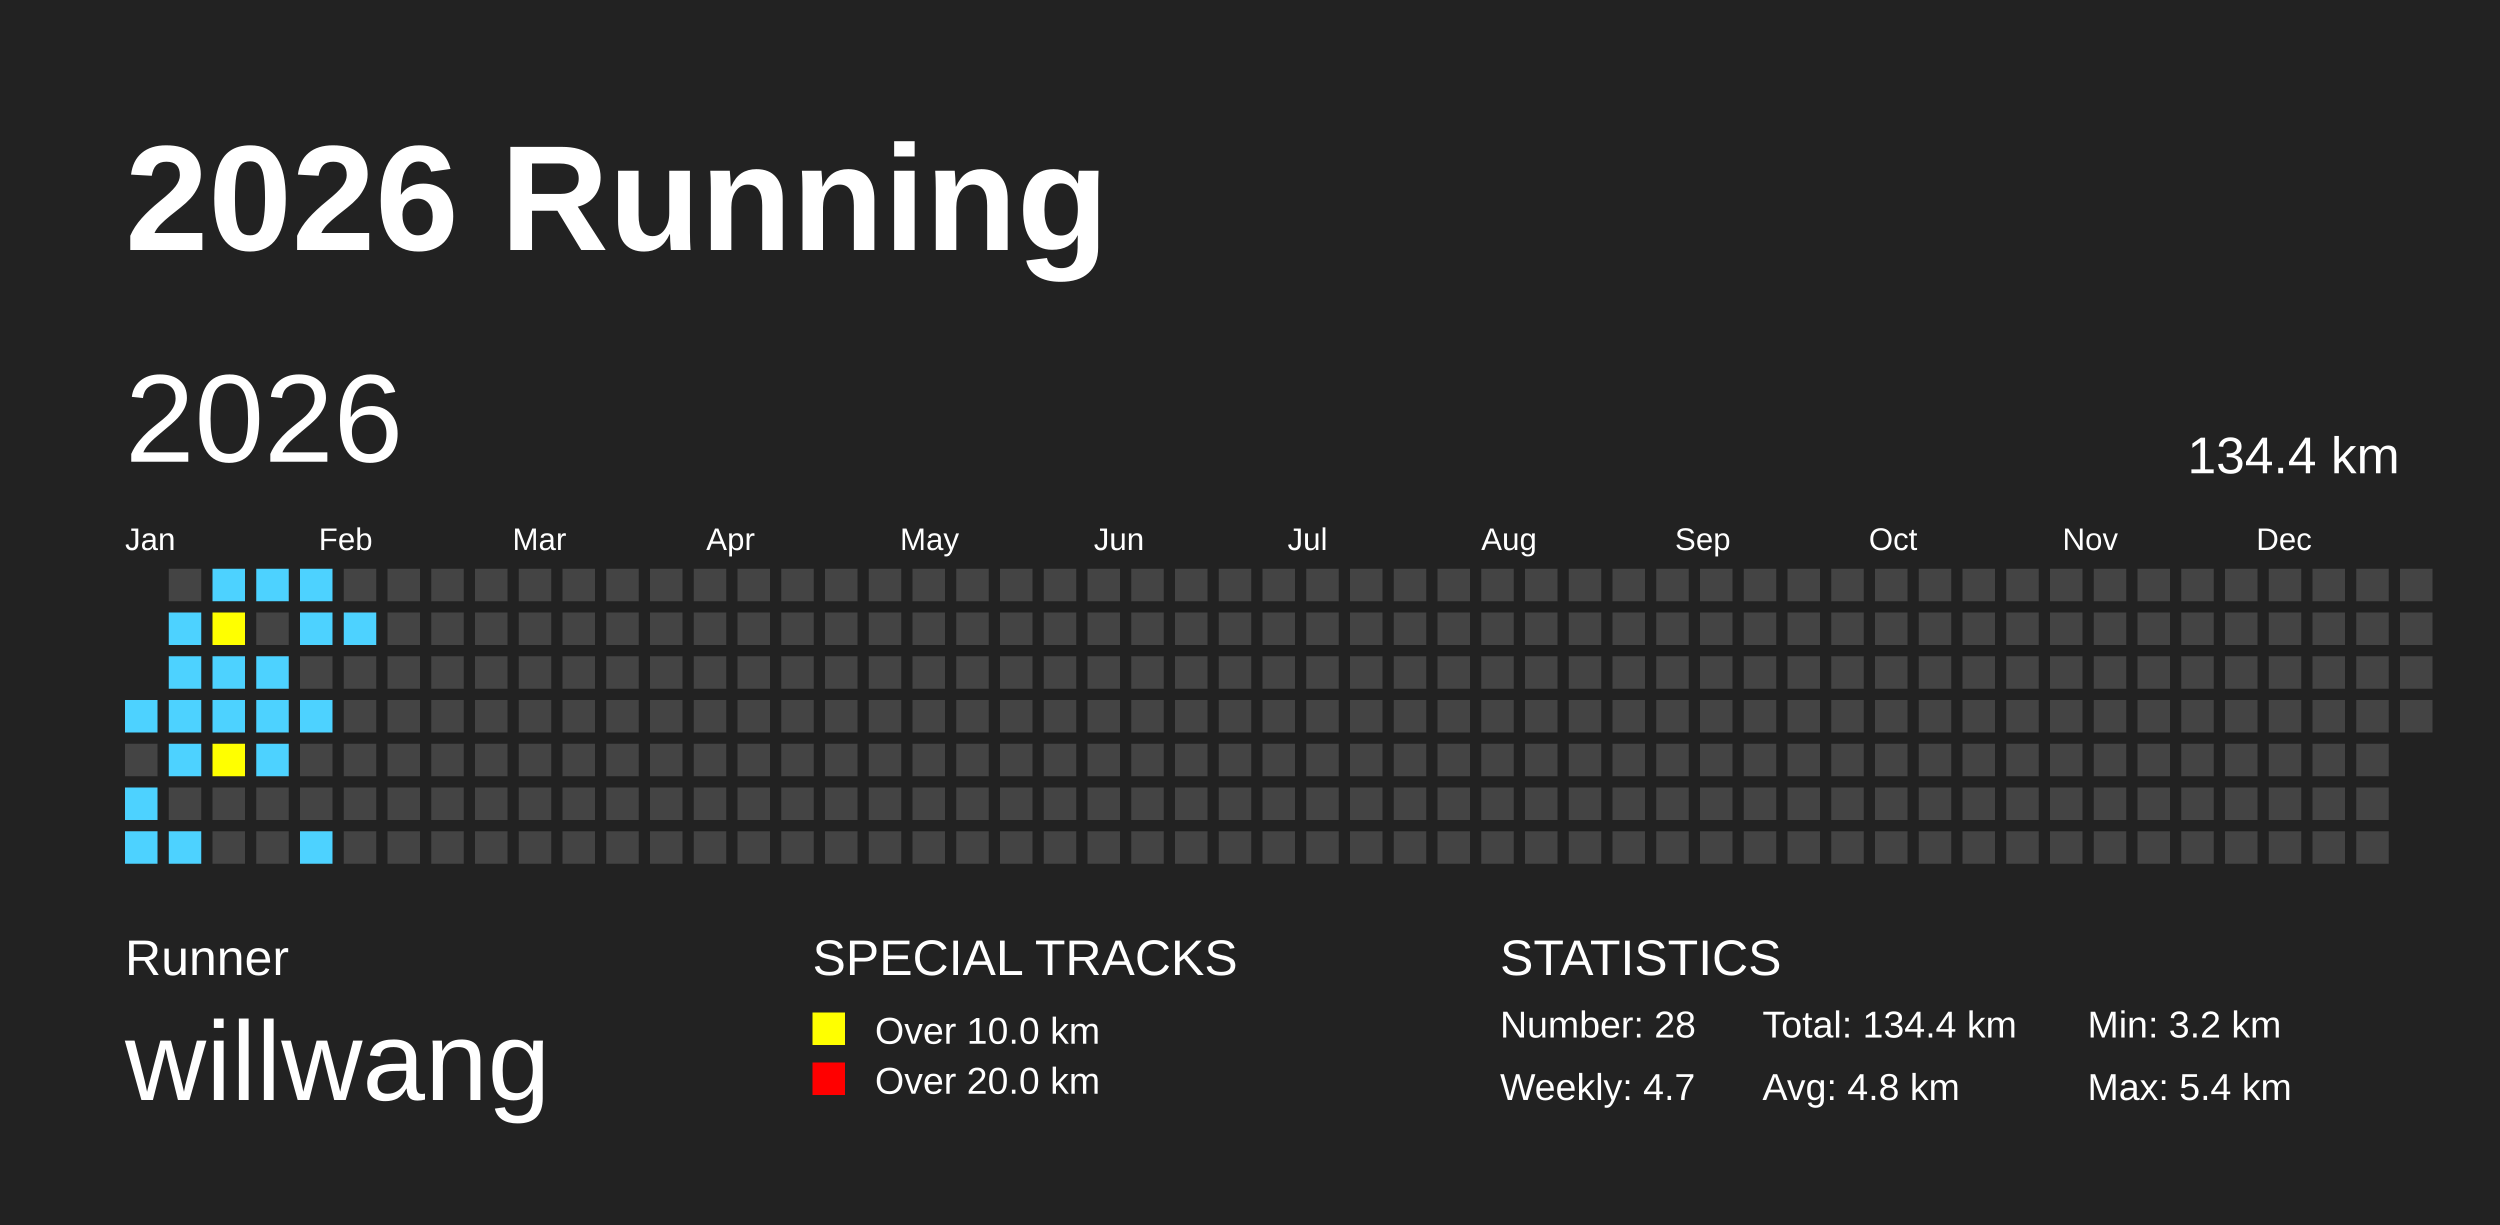
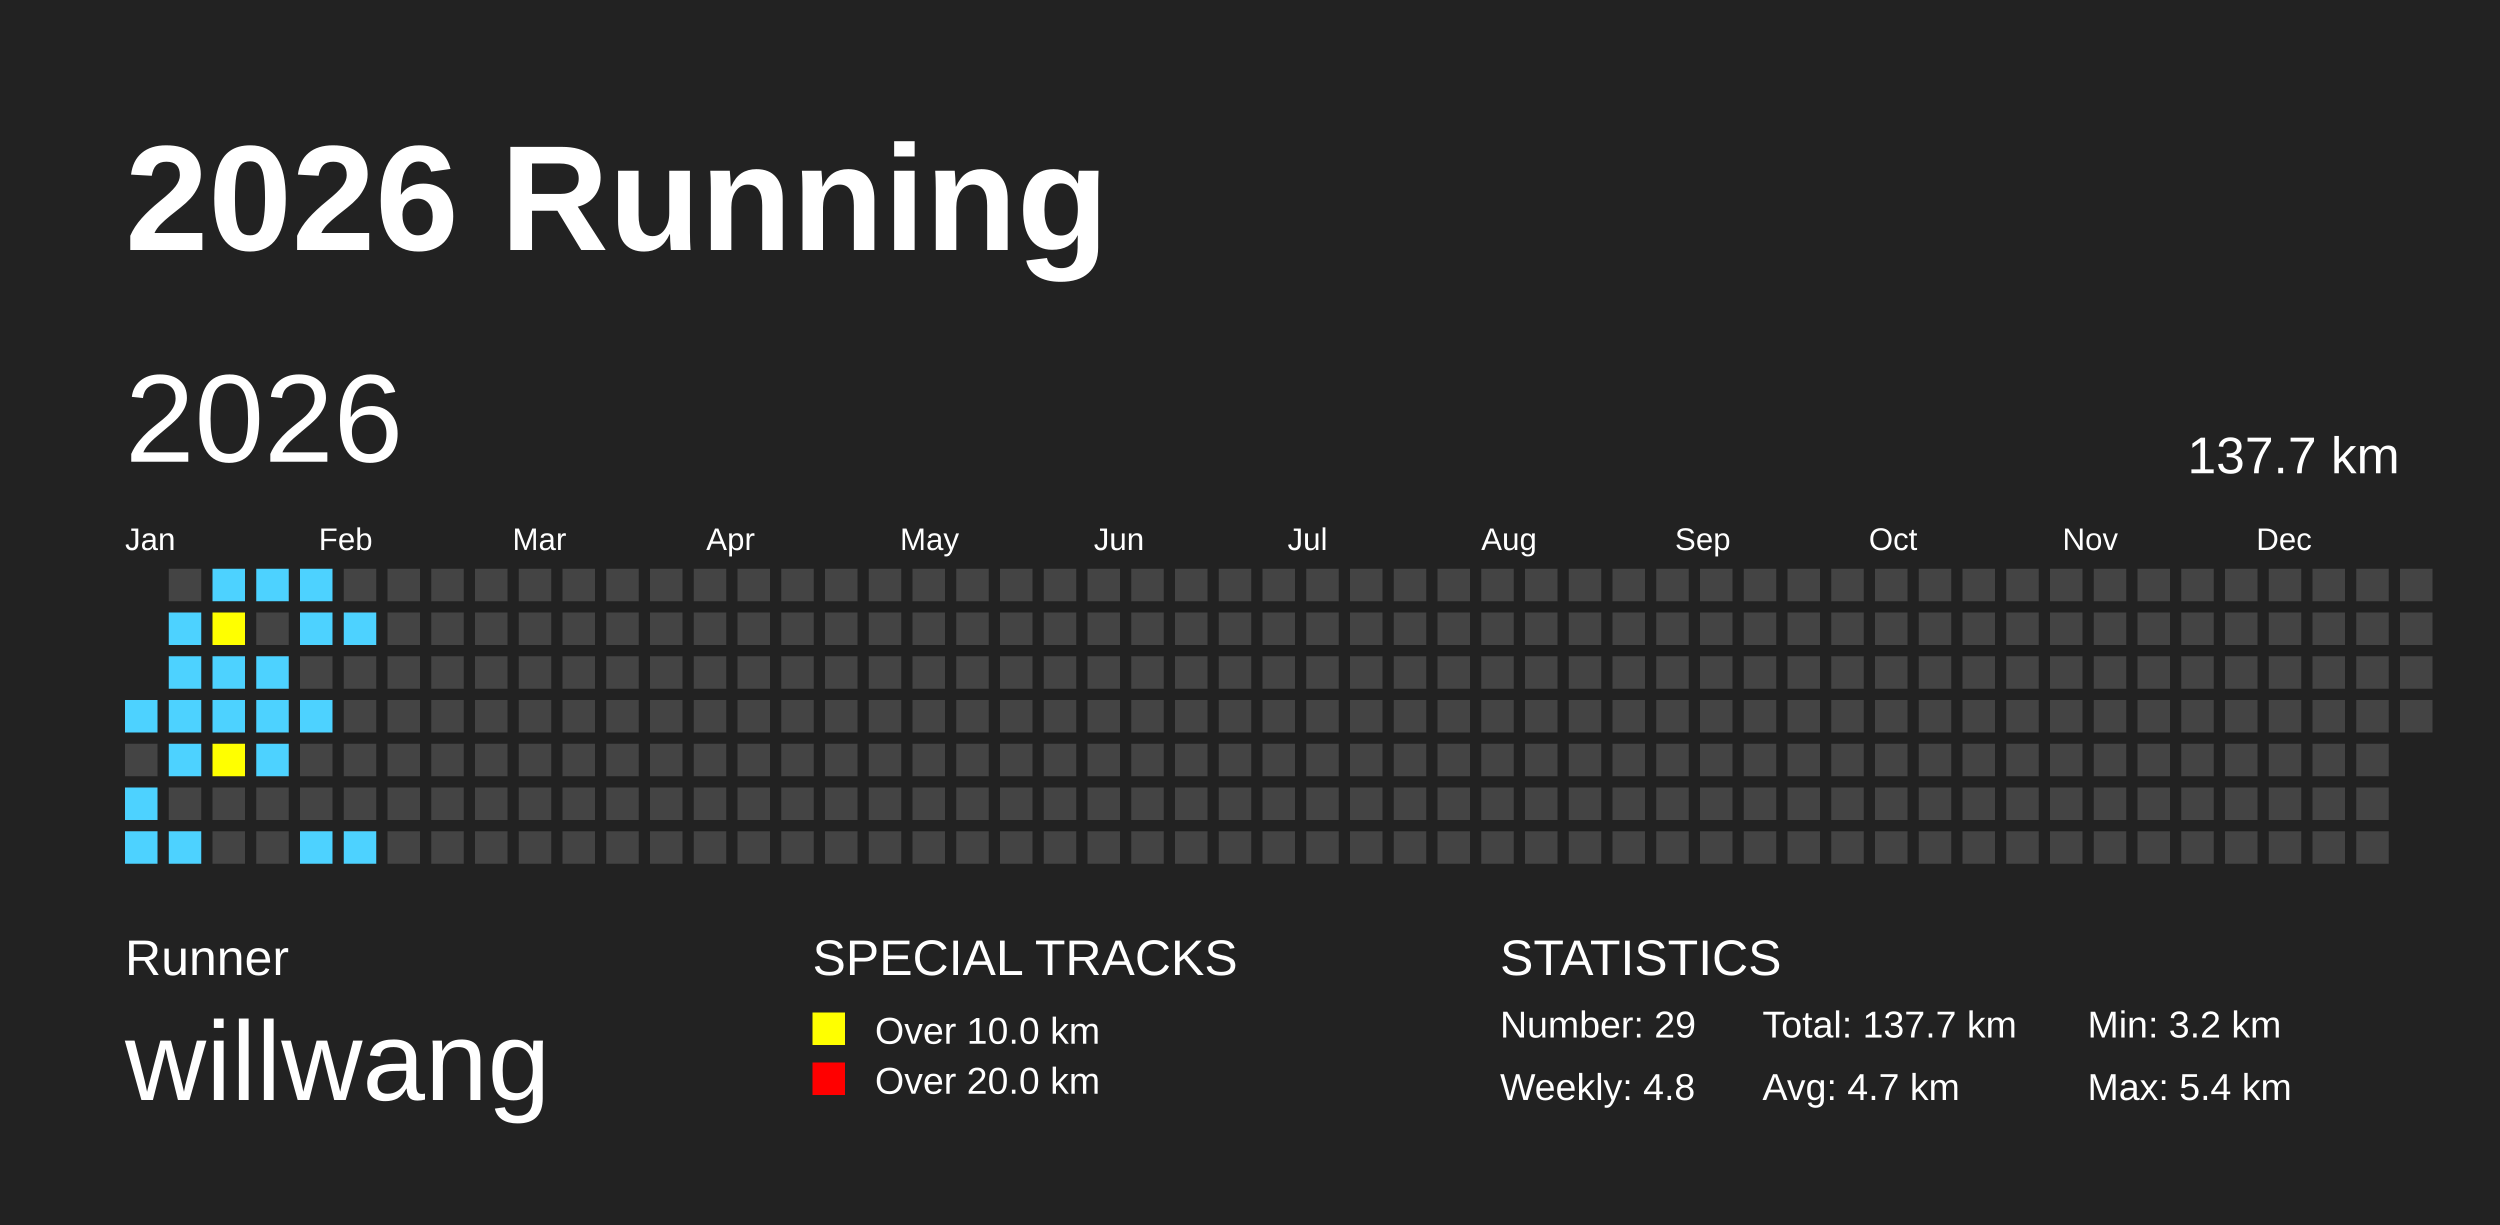
<svg xmlns="http://www.w3.org/2000/svg" baseProfile="full" height="98mm" version="1.1" viewBox="0,0,200,98" width="200mm">
  <defs />
  <rect fill="#222222" height="98" width="200" x="0" y="0" />
  <text fill="#FFFFFF" style="font-size:12px; font-family:Arial; font-weight:bold;" x="10" y="20">2026 Running</text>
  <text fill="#FFFFFF" style="font-size:4px; font-family:Arial" x="10" y="78">Runner</text>
  <text fill="#FFFFFF" style="font-size:9px; font-family:Arial" x="10" y="88">willwang</text>
  <text fill="#FFFFFF" style="font-size:4px; font-family:Arial" x="65" y="78">SPECIAL TRACKS</text>
  <rect fill="yellow" height="2.6" width="2.6" x="65" y="81" />
  <text fill="#FFFFFF" style="font-size:3px; font-family:Arial" x="70" y="83.5">Over 10.0 km</text>
  <rect fill="red" height="2.6" width="2.6" x="65" y="85" />
  <text fill="#FFFFFF" style="font-size:3px; font-family:Arial" x="70" y="87.5">Over 20.0 km</text>
  <text fill="#FFFFFF" style="font-size:4px; font-family:Arial" x="120" y="78">STATISTICS</text>
-   <text fill="#FFFFFF" style="font-size:3px; font-family:Arial" x="120" y="83">Number: 28</text>
-   <text fill="#FFFFFF" style="font-size:3px; font-family:Arial" x="120" y="88">Weekly: 4.7</text>
-   <text fill="#FFFFFF" style="font-size:3px; font-family:Arial" x="141" y="83">Total: 134.4 km</text>
-   <text fill="#FFFFFF" style="font-size:3px; font-family:Arial" x="141" y="88">Avg: 4.8 km</text>
+   <text fill="#FFFFFF" style="font-size:3px; font-family:Arial" x="120" y="83">Number: 29</text>
+   <text fill="#FFFFFF" style="font-size:3px; font-family:Arial" x="120" y="88">Weekly: 4.8</text>
+   <text fill="#FFFFFF" style="font-size:3px; font-family:Arial" x="141" y="83">Total: 137.7 km</text>
+   <text fill="#FFFFFF" style="font-size:3px; font-family:Arial" x="141" y="88">Avg: 4.7 km</text>
  <text fill="#FFFFFF" style="font-size:3px; font-family:Arial" x="167" y="83">Min: 3.2 km</text>
  <text fill="#FFFFFF" style="font-size:3px; font-family:Arial" x="167" y="88">Max: 5.4 km</text>
  <text dominant-baseline="hanging" fill="#FFFFFF" style="font-size:10.0px; font-family:Arial;" x="10" y="30">2026</text>
-   <text dominant-baseline="hanging" fill="#FFFFFF" style="font-size:4.125px; font-family:Arial;" x="175" y="35">134.4 km</text>
+   <text dominant-baseline="hanging" fill="#FFFFFF" style="font-size:4.125px; font-family:Arial;" x="175" y="35">137.7 km</text>
  <text fill="#FFFFFF" style="font-size:2.5px; font-family:Arial" x="10.0" y="44">Jan</text>
  <text fill="#FFFFFF" style="font-size:2.5px; font-family:Arial" x="25.5" y="44">Feb</text>
  <text fill="#FFFFFF" style="font-size:2.5px; font-family:Arial" x="41.0" y="44">Mar</text>
  <text fill="#FFFFFF" style="font-size:2.5px; font-family:Arial" x="56.5" y="44">Apr</text>
  <text fill="#FFFFFF" style="font-size:2.5px; font-family:Arial" x="72.0" y="44">May</text>
  <text fill="#FFFFFF" style="font-size:2.5px; font-family:Arial" x="87.5" y="44">Jun</text>
  <text fill="#FFFFFF" style="font-size:2.5px; font-family:Arial" x="103.0" y="44">Jul</text>
  <text fill="#FFFFFF" style="font-size:2.5px; font-family:Arial" x="118.5" y="44">Aug</text>
  <text fill="#FFFFFF" style="font-size:2.5px; font-family:Arial" x="134.0" y="44">Sep</text>
  <text fill="#FFFFFF" style="font-size:2.5px; font-family:Arial" x="149.5" y="44">Oct</text>
  <text fill="#FFFFFF" style="font-size:2.5px; font-family:Arial" x="165.0" y="44">Nov</text>
  <text fill="#FFFFFF" style="font-size:2.5px; font-family:Arial" x="180.5" y="44">Dec</text>
  <rect fill="#4DD2FF" height="2.6" width="2.6" x="10.0" y="56.0" />
  <rect fill="#444444" height="2.6" width="2.6" x="10.0" y="59.5" />
  <rect fill="#4DD2FF" height="2.6" width="2.6" x="10.0" y="63.0" />
  <rect fill="#4DD2FF" height="2.6" width="2.6" x="10.0" y="66.5" />
  <rect fill="#444444" height="2.6" width="2.6" x="13.5" y="45.5" />
  <rect fill="#4DD2FF" height="2.6" width="2.6" x="13.5" y="49.0" />
  <rect fill="#4DD2FF" height="2.6" width="2.6" x="13.5" y="52.5" />
  <rect fill="#4DD2FF" height="2.6" width="2.6" x="13.5" y="56.0" />
  <rect fill="#4DD2FF" height="2.6" width="2.6" x="13.5" y="59.5" />
  <rect fill="#444444" height="2.6" width="2.6" x="13.5" y="63.0" />
  <rect fill="#4DD2FF" height="2.6" width="2.6" x="13.5" y="66.5" />
  <rect fill="#4DD2FF" height="2.6" width="2.6" x="17.0" y="45.5" />
  <rect fill="yellow" height="2.6" width="2.6" x="17.0" y="49.0" />
  <rect fill="#4DD2FF" height="2.6" width="2.6" x="17.0" y="52.5" />
  <rect fill="#4DD2FF" height="2.6" width="2.6" x="17.0" y="56.0" />
  <rect fill="yellow" height="2.6" width="2.6" x="17.0" y="59.5" />
  <rect fill="#444444" height="2.6" width="2.6" x="17.0" y="63.0" />
  <rect fill="#444444" height="2.6" width="2.6" x="17.0" y="66.5" />
  <rect fill="#4DD2FF" height="2.6" width="2.6" x="20.5" y="45.5" />
  <rect fill="#444444" height="2.6" width="2.6" x="20.5" y="49.0" />
  <rect fill="#4DD2FF" height="2.6" width="2.6" x="20.5" y="52.5" />
  <rect fill="#4DD2FF" height="2.6" width="2.6" x="20.5" y="56.0" />
  <rect fill="#4DD2FF" height="2.6" width="2.6" x="20.5" y="59.5" />
  <rect fill="#444444" height="2.6" width="2.6" x="20.5" y="63.0" />
  <rect fill="#444444" height="2.6" width="2.6" x="20.5" y="66.5" />
  <rect fill="#4DD2FF" height="2.6" width="2.6" x="24.0" y="45.5" />
  <rect fill="#4DD2FF" height="2.6" width="2.6" x="24.0" y="49.0" />
  <rect fill="#444444" height="2.6" width="2.6" x="24.0" y="52.5" />
  <rect fill="#4DD2FF" height="2.6" width="2.6" x="24.0" y="56.0" />
  <rect fill="#444444" height="2.6" width="2.6" x="24.0" y="59.5" />
  <rect fill="#444444" height="2.6" width="2.6" x="24.0" y="63.0" />
  <rect fill="#4DD2FF" height="2.6" width="2.6" x="24.0" y="66.5" />
  <rect fill="#444444" height="2.6" width="2.6" x="27.5" y="45.5" />
  <rect fill="#4DD2FF" height="2.6" width="2.6" x="27.5" y="49.0" />
  <rect fill="#444444" height="2.6" width="2.6" x="27.5" y="52.5" />
  <rect fill="#444444" height="2.6" width="2.6" x="27.5" y="56.0" />
  <rect fill="#444444" height="2.6" width="2.6" x="27.5" y="59.5" />
  <rect fill="#444444" height="2.6" width="2.6" x="27.5" y="63.0" />
-   <rect fill="#444444" height="2.6" width="2.6" x="27.5" y="66.5" />
+   <rect fill="#4DD2FF" height="2.6" width="2.6" x="27.5" y="66.5" />
  <rect fill="#444444" height="2.6" width="2.6" x="31.0" y="45.5" />
  <rect fill="#444444" height="2.6" width="2.6" x="31.0" y="49.0" />
  <rect fill="#444444" height="2.6" width="2.6" x="31.0" y="52.5" />
  <rect fill="#444444" height="2.6" width="2.6" x="31.0" y="56.0" />
  <rect fill="#444444" height="2.6" width="2.6" x="31.0" y="59.5" />
  <rect fill="#444444" height="2.6" width="2.6" x="31.0" y="63.0" />
  <rect fill="#444444" height="2.6" width="2.6" x="31.0" y="66.5" />
  <rect fill="#444444" height="2.6" width="2.6" x="34.5" y="45.5" />
  <rect fill="#444444" height="2.6" width="2.6" x="34.5" y="49.0" />
  <rect fill="#444444" height="2.6" width="2.6" x="34.5" y="52.5" />
  <rect fill="#444444" height="2.6" width="2.6" x="34.5" y="56.0" />
  <rect fill="#444444" height="2.6" width="2.6" x="34.5" y="59.5" />
  <rect fill="#444444" height="2.6" width="2.6" x="34.5" y="63.0" />
  <rect fill="#444444" height="2.6" width="2.6" x="34.5" y="66.5" />
  <rect fill="#444444" height="2.6" width="2.6" x="38.0" y="45.5" />
  <rect fill="#444444" height="2.6" width="2.6" x="38.0" y="49.0" />
  <rect fill="#444444" height="2.6" width="2.6" x="38.0" y="52.5" />
  <rect fill="#444444" height="2.6" width="2.6" x="38.0" y="56.0" />
  <rect fill="#444444" height="2.6" width="2.6" x="38.0" y="59.5" />
  <rect fill="#444444" height="2.6" width="2.6" x="38.0" y="63.0" />
  <rect fill="#444444" height="2.6" width="2.6" x="38.0" y="66.5" />
  <rect fill="#444444" height="2.6" width="2.6" x="41.5" y="45.5" />
  <rect fill="#444444" height="2.6" width="2.6" x="41.5" y="49.0" />
  <rect fill="#444444" height="2.6" width="2.6" x="41.5" y="52.5" />
  <rect fill="#444444" height="2.6" width="2.6" x="41.5" y="56.0" />
  <rect fill="#444444" height="2.6" width="2.6" x="41.5" y="59.5" />
  <rect fill="#444444" height="2.6" width="2.6" x="41.5" y="63.0" />
  <rect fill="#444444" height="2.6" width="2.6" x="41.5" y="66.5" />
  <rect fill="#444444" height="2.6" width="2.6" x="45.0" y="45.5" />
  <rect fill="#444444" height="2.6" width="2.6" x="45.0" y="49.0" />
  <rect fill="#444444" height="2.6" width="2.6" x="45.0" y="52.5" />
  <rect fill="#444444" height="2.6" width="2.6" x="45.0" y="56.0" />
  <rect fill="#444444" height="2.6" width="2.6" x="45.0" y="59.5" />
  <rect fill="#444444" height="2.6" width="2.6" x="45.0" y="63.0" />
  <rect fill="#444444" height="2.6" width="2.6" x="45.0" y="66.5" />
  <rect fill="#444444" height="2.6" width="2.6" x="48.5" y="45.5" />
  <rect fill="#444444" height="2.6" width="2.6" x="48.5" y="49.0" />
  <rect fill="#444444" height="2.6" width="2.6" x="48.5" y="52.5" />
  <rect fill="#444444" height="2.6" width="2.6" x="48.5" y="56.0" />
  <rect fill="#444444" height="2.6" width="2.6" x="48.5" y="59.5" />
  <rect fill="#444444" height="2.6" width="2.6" x="48.5" y="63.0" />
  <rect fill="#444444" height="2.6" width="2.6" x="48.5" y="66.5" />
  <rect fill="#444444" height="2.6" width="2.6" x="52.0" y="45.5" />
  <rect fill="#444444" height="2.6" width="2.6" x="52.0" y="49.0" />
  <rect fill="#444444" height="2.6" width="2.6" x="52.0" y="52.5" />
  <rect fill="#444444" height="2.6" width="2.6" x="52.0" y="56.0" />
  <rect fill="#444444" height="2.6" width="2.6" x="52.0" y="59.5" />
  <rect fill="#444444" height="2.6" width="2.6" x="52.0" y="63.0" />
  <rect fill="#444444" height="2.6" width="2.6" x="52.0" y="66.5" />
  <rect fill="#444444" height="2.6" width="2.6" x="55.5" y="45.5" />
  <rect fill="#444444" height="2.6" width="2.6" x="55.5" y="49.0" />
  <rect fill="#444444" height="2.6" width="2.6" x="55.5" y="52.5" />
  <rect fill="#444444" height="2.6" width="2.6" x="55.5" y="56.0" />
  <rect fill="#444444" height="2.6" width="2.6" x="55.5" y="59.5" />
  <rect fill="#444444" height="2.6" width="2.6" x="55.5" y="63.0" />
  <rect fill="#444444" height="2.6" width="2.6" x="55.5" y="66.5" />
  <rect fill="#444444" height="2.6" width="2.6" x="59.0" y="45.5" />
  <rect fill="#444444" height="2.6" width="2.6" x="59.0" y="49.0" />
  <rect fill="#444444" height="2.6" width="2.6" x="59.0" y="52.5" />
  <rect fill="#444444" height="2.6" width="2.6" x="59.0" y="56.0" />
  <rect fill="#444444" height="2.6" width="2.6" x="59.0" y="59.5" />
  <rect fill="#444444" height="2.6" width="2.6" x="59.0" y="63.0" />
  <rect fill="#444444" height="2.6" width="2.6" x="59.0" y="66.5" />
  <rect fill="#444444" height="2.6" width="2.6" x="62.5" y="45.5" />
  <rect fill="#444444" height="2.6" width="2.6" x="62.5" y="49.0" />
  <rect fill="#444444" height="2.6" width="2.6" x="62.5" y="52.5" />
  <rect fill="#444444" height="2.6" width="2.6" x="62.5" y="56.0" />
  <rect fill="#444444" height="2.6" width="2.6" x="62.5" y="59.5" />
  <rect fill="#444444" height="2.6" width="2.6" x="62.5" y="63.0" />
  <rect fill="#444444" height="2.6" width="2.6" x="62.5" y="66.5" />
  <rect fill="#444444" height="2.6" width="2.6" x="66.0" y="45.5" />
  <rect fill="#444444" height="2.6" width="2.6" x="66.0" y="49.0" />
  <rect fill="#444444" height="2.6" width="2.6" x="66.0" y="52.5" />
  <rect fill="#444444" height="2.6" width="2.6" x="66.0" y="56.0" />
  <rect fill="#444444" height="2.6" width="2.6" x="66.0" y="59.5" />
  <rect fill="#444444" height="2.6" width="2.6" x="66.0" y="63.0" />
  <rect fill="#444444" height="2.6" width="2.6" x="66.0" y="66.5" />
  <rect fill="#444444" height="2.6" width="2.6" x="69.5" y="45.5" />
  <rect fill="#444444" height="2.6" width="2.6" x="69.5" y="49.0" />
  <rect fill="#444444" height="2.6" width="2.6" x="69.5" y="52.5" />
  <rect fill="#444444" height="2.6" width="2.6" x="69.5" y="56.0" />
  <rect fill="#444444" height="2.6" width="2.6" x="69.5" y="59.5" />
  <rect fill="#444444" height="2.6" width="2.6" x="69.5" y="63.0" />
  <rect fill="#444444" height="2.6" width="2.6" x="69.5" y="66.5" />
  <rect fill="#444444" height="2.6" width="2.6" x="73.0" y="45.5" />
  <rect fill="#444444" height="2.6" width="2.6" x="73.0" y="49.0" />
  <rect fill="#444444" height="2.6" width="2.6" x="73.0" y="52.5" />
  <rect fill="#444444" height="2.6" width="2.6" x="73.0" y="56.0" />
  <rect fill="#444444" height="2.6" width="2.6" x="73.0" y="59.5" />
  <rect fill="#444444" height="2.6" width="2.6" x="73.0" y="63.0" />
  <rect fill="#444444" height="2.6" width="2.6" x="73.0" y="66.5" />
  <rect fill="#444444" height="2.6" width="2.6" x="76.5" y="45.5" />
  <rect fill="#444444" height="2.6" width="2.6" x="76.5" y="49.0" />
  <rect fill="#444444" height="2.6" width="2.6" x="76.5" y="52.5" />
  <rect fill="#444444" height="2.6" width="2.6" x="76.5" y="56.0" />
  <rect fill="#444444" height="2.6" width="2.6" x="76.5" y="59.5" />
  <rect fill="#444444" height="2.6" width="2.6" x="76.5" y="63.0" />
  <rect fill="#444444" height="2.6" width="2.6" x="76.5" y="66.5" />
  <rect fill="#444444" height="2.6" width="2.6" x="80.0" y="45.5" />
  <rect fill="#444444" height="2.6" width="2.6" x="80.0" y="49.0" />
  <rect fill="#444444" height="2.6" width="2.6" x="80.0" y="52.5" />
  <rect fill="#444444" height="2.6" width="2.6" x="80.0" y="56.0" />
  <rect fill="#444444" height="2.6" width="2.6" x="80.0" y="59.5" />
  <rect fill="#444444" height="2.6" width="2.6" x="80.0" y="63.0" />
  <rect fill="#444444" height="2.6" width="2.6" x="80.0" y="66.5" />
  <rect fill="#444444" height="2.6" width="2.6" x="83.5" y="45.5" />
  <rect fill="#444444" height="2.6" width="2.6" x="83.5" y="49.0" />
  <rect fill="#444444" height="2.6" width="2.6" x="83.5" y="52.5" />
  <rect fill="#444444" height="2.6" width="2.6" x="83.5" y="56.0" />
  <rect fill="#444444" height="2.6" width="2.6" x="83.5" y="59.5" />
  <rect fill="#444444" height="2.6" width="2.6" x="83.5" y="63.0" />
  <rect fill="#444444" height="2.6" width="2.6" x="83.5" y="66.5" />
  <rect fill="#444444" height="2.6" width="2.6" x="87.0" y="45.5" />
  <rect fill="#444444" height="2.6" width="2.6" x="87.0" y="49.0" />
  <rect fill="#444444" height="2.6" width="2.6" x="87.0" y="52.5" />
  <rect fill="#444444" height="2.6" width="2.6" x="87.0" y="56.0" />
  <rect fill="#444444" height="2.6" width="2.6" x="87.0" y="59.5" />
  <rect fill="#444444" height="2.6" width="2.6" x="87.0" y="63.0" />
  <rect fill="#444444" height="2.6" width="2.6" x="87.0" y="66.5" />
  <rect fill="#444444" height="2.6" width="2.6" x="90.5" y="45.5" />
  <rect fill="#444444" height="2.6" width="2.6" x="90.5" y="49.0" />
  <rect fill="#444444" height="2.6" width="2.6" x="90.5" y="52.5" />
  <rect fill="#444444" height="2.6" width="2.6" x="90.5" y="56.0" />
  <rect fill="#444444" height="2.6" width="2.6" x="90.5" y="59.5" />
  <rect fill="#444444" height="2.6" width="2.6" x="90.5" y="63.0" />
  <rect fill="#444444" height="2.6" width="2.6" x="90.5" y="66.5" />
  <rect fill="#444444" height="2.6" width="2.6" x="94.0" y="45.5" />
  <rect fill="#444444" height="2.6" width="2.6" x="94.0" y="49.0" />
  <rect fill="#444444" height="2.6" width="2.6" x="94.0" y="52.5" />
  <rect fill="#444444" height="2.6" width="2.6" x="94.0" y="56.0" />
  <rect fill="#444444" height="2.6" width="2.6" x="94.0" y="59.5" />
  <rect fill="#444444" height="2.6" width="2.6" x="94.0" y="63.0" />
  <rect fill="#444444" height="2.6" width="2.6" x="94.0" y="66.5" />
  <rect fill="#444444" height="2.6" width="2.6" x="97.5" y="45.5" />
  <rect fill="#444444" height="2.6" width="2.6" x="97.5" y="49.0" />
  <rect fill="#444444" height="2.6" width="2.6" x="97.5" y="52.5" />
  <rect fill="#444444" height="2.6" width="2.6" x="97.5" y="56.0" />
  <rect fill="#444444" height="2.6" width="2.6" x="97.5" y="59.5" />
  <rect fill="#444444" height="2.6" width="2.6" x="97.5" y="63.0" />
  <rect fill="#444444" height="2.6" width="2.6" x="97.5" y="66.5" />
  <rect fill="#444444" height="2.6" width="2.6" x="101.0" y="45.5" />
  <rect fill="#444444" height="2.6" width="2.6" x="101.0" y="49.0" />
  <rect fill="#444444" height="2.6" width="2.6" x="101.0" y="52.5" />
  <rect fill="#444444" height="2.6" width="2.6" x="101.0" y="56.0" />
  <rect fill="#444444" height="2.6" width="2.6" x="101.0" y="59.5" />
  <rect fill="#444444" height="2.6" width="2.6" x="101.0" y="63.0" />
  <rect fill="#444444" height="2.6" width="2.6" x="101.0" y="66.5" />
  <rect fill="#444444" height="2.6" width="2.6" x="104.5" y="45.5" />
  <rect fill="#444444" height="2.6" width="2.6" x="104.5" y="49.0" />
  <rect fill="#444444" height="2.6" width="2.6" x="104.5" y="52.5" />
  <rect fill="#444444" height="2.6" width="2.6" x="104.5" y="56.0" />
  <rect fill="#444444" height="2.6" width="2.6" x="104.5" y="59.5" />
  <rect fill="#444444" height="2.6" width="2.6" x="104.5" y="63.0" />
  <rect fill="#444444" height="2.6" width="2.6" x="104.5" y="66.5" />
  <rect fill="#444444" height="2.6" width="2.6" x="108.0" y="45.5" />
  <rect fill="#444444" height="2.6" width="2.6" x="108.0" y="49.0" />
  <rect fill="#444444" height="2.6" width="2.6" x="108.0" y="52.5" />
  <rect fill="#444444" height="2.6" width="2.6" x="108.0" y="56.0" />
  <rect fill="#444444" height="2.6" width="2.6" x="108.0" y="59.5" />
  <rect fill="#444444" height="2.6" width="2.6" x="108.0" y="63.0" />
  <rect fill="#444444" height="2.6" width="2.6" x="108.0" y="66.5" />
  <rect fill="#444444" height="2.6" width="2.6" x="111.5" y="45.5" />
  <rect fill="#444444" height="2.6" width="2.6" x="111.5" y="49.0" />
  <rect fill="#444444" height="2.6" width="2.6" x="111.5" y="52.5" />
  <rect fill="#444444" height="2.6" width="2.6" x="111.5" y="56.0" />
  <rect fill="#444444" height="2.6" width="2.6" x="111.5" y="59.5" />
  <rect fill="#444444" height="2.6" width="2.6" x="111.5" y="63.0" />
  <rect fill="#444444" height="2.6" width="2.6" x="111.5" y="66.5" />
  <rect fill="#444444" height="2.6" width="2.6" x="115.0" y="45.5" />
  <rect fill="#444444" height="2.6" width="2.6" x="115.0" y="49.0" />
  <rect fill="#444444" height="2.6" width="2.6" x="115.0" y="52.5" />
  <rect fill="#444444" height="2.6" width="2.6" x="115.0" y="56.0" />
  <rect fill="#444444" height="2.6" width="2.6" x="115.0" y="59.5" />
  <rect fill="#444444" height="2.6" width="2.6" x="115.0" y="63.0" />
  <rect fill="#444444" height="2.6" width="2.6" x="115.0" y="66.5" />
  <rect fill="#444444" height="2.6" width="2.6" x="118.5" y="45.5" />
  <rect fill="#444444" height="2.6" width="2.6" x="118.5" y="49.0" />
  <rect fill="#444444" height="2.6" width="2.6" x="118.5" y="52.5" />
  <rect fill="#444444" height="2.6" width="2.6" x="118.5" y="56.0" />
  <rect fill="#444444" height="2.6" width="2.6" x="118.5" y="59.5" />
  <rect fill="#444444" height="2.6" width="2.6" x="118.5" y="63.0" />
  <rect fill="#444444" height="2.6" width="2.6" x="118.5" y="66.5" />
  <rect fill="#444444" height="2.6" width="2.6" x="122.0" y="45.5" />
  <rect fill="#444444" height="2.6" width="2.6" x="122.0" y="49.0" />
  <rect fill="#444444" height="2.6" width="2.6" x="122.0" y="52.5" />
  <rect fill="#444444" height="2.6" width="2.6" x="122.0" y="56.0" />
  <rect fill="#444444" height="2.6" width="2.6" x="122.0" y="59.5" />
  <rect fill="#444444" height="2.6" width="2.6" x="122.0" y="63.0" />
  <rect fill="#444444" height="2.6" width="2.6" x="122.0" y="66.5" />
  <rect fill="#444444" height="2.6" width="2.6" x="125.5" y="45.5" />
  <rect fill="#444444" height="2.6" width="2.6" x="125.5" y="49.0" />
  <rect fill="#444444" height="2.6" width="2.6" x="125.5" y="52.5" />
  <rect fill="#444444" height="2.6" width="2.6" x="125.5" y="56.0" />
  <rect fill="#444444" height="2.6" width="2.6" x="125.5" y="59.5" />
  <rect fill="#444444" height="2.6" width="2.6" x="125.5" y="63.0" />
  <rect fill="#444444" height="2.6" width="2.6" x="125.5" y="66.5" />
  <rect fill="#444444" height="2.6" width="2.6" x="129.0" y="45.5" />
  <rect fill="#444444" height="2.6" width="2.6" x="129.0" y="49.0" />
  <rect fill="#444444" height="2.6" width="2.6" x="129.0" y="52.5" />
  <rect fill="#444444" height="2.6" width="2.6" x="129.0" y="56.0" />
  <rect fill="#444444" height="2.6" width="2.6" x="129.0" y="59.5" />
  <rect fill="#444444" height="2.6" width="2.6" x="129.0" y="63.0" />
  <rect fill="#444444" height="2.6" width="2.6" x="129.0" y="66.5" />
  <rect fill="#444444" height="2.6" width="2.6" x="132.5" y="45.5" />
  <rect fill="#444444" height="2.6" width="2.6" x="132.5" y="49.0" />
  <rect fill="#444444" height="2.6" width="2.6" x="132.5" y="52.5" />
  <rect fill="#444444" height="2.6" width="2.6" x="132.5" y="56.0" />
  <rect fill="#444444" height="2.6" width="2.6" x="132.5" y="59.5" />
  <rect fill="#444444" height="2.6" width="2.6" x="132.5" y="63.0" />
  <rect fill="#444444" height="2.6" width="2.6" x="132.5" y="66.5" />
  <rect fill="#444444" height="2.6" width="2.6" x="136.0" y="45.5" />
  <rect fill="#444444" height="2.6" width="2.6" x="136.0" y="49.0" />
  <rect fill="#444444" height="2.6" width="2.6" x="136.0" y="52.5" />
  <rect fill="#444444" height="2.6" width="2.6" x="136.0" y="56.0" />
  <rect fill="#444444" height="2.6" width="2.6" x="136.0" y="59.5" />
  <rect fill="#444444" height="2.6" width="2.6" x="136.0" y="63.0" />
  <rect fill="#444444" height="2.6" width="2.6" x="136.0" y="66.5" />
  <rect fill="#444444" height="2.6" width="2.6" x="139.5" y="45.5" />
  <rect fill="#444444" height="2.6" width="2.6" x="139.5" y="49.0" />
  <rect fill="#444444" height="2.6" width="2.6" x="139.5" y="52.5" />
  <rect fill="#444444" height="2.6" width="2.6" x="139.5" y="56.0" />
  <rect fill="#444444" height="2.6" width="2.6" x="139.5" y="59.5" />
  <rect fill="#444444" height="2.6" width="2.6" x="139.5" y="63.0" />
  <rect fill="#444444" height="2.6" width="2.6" x="139.5" y="66.5" />
  <rect fill="#444444" height="2.6" width="2.6" x="143.0" y="45.5" />
  <rect fill="#444444" height="2.6" width="2.6" x="143.0" y="49.0" />
  <rect fill="#444444" height="2.6" width="2.6" x="143.0" y="52.5" />
  <rect fill="#444444" height="2.6" width="2.6" x="143.0" y="56.0" />
  <rect fill="#444444" height="2.6" width="2.6" x="143.0" y="59.5" />
  <rect fill="#444444" height="2.6" width="2.6" x="143.0" y="63.0" />
  <rect fill="#444444" height="2.6" width="2.6" x="143.0" y="66.5" />
  <rect fill="#444444" height="2.6" width="2.6" x="146.5" y="45.5" />
  <rect fill="#444444" height="2.6" width="2.6" x="146.5" y="49.0" />
  <rect fill="#444444" height="2.6" width="2.6" x="146.5" y="52.5" />
  <rect fill="#444444" height="2.6" width="2.6" x="146.5" y="56.0" />
  <rect fill="#444444" height="2.6" width="2.6" x="146.5" y="59.5" />
  <rect fill="#444444" height="2.6" width="2.6" x="146.5" y="63.0" />
  <rect fill="#444444" height="2.6" width="2.6" x="146.5" y="66.5" />
  <rect fill="#444444" height="2.6" width="2.6" x="150.0" y="45.5" />
  <rect fill="#444444" height="2.6" width="2.6" x="150.0" y="49.0" />
  <rect fill="#444444" height="2.6" width="2.6" x="150.0" y="52.5" />
  <rect fill="#444444" height="2.6" width="2.6" x="150.0" y="56.0" />
  <rect fill="#444444" height="2.6" width="2.6" x="150.0" y="59.5" />
  <rect fill="#444444" height="2.6" width="2.6" x="150.0" y="63.0" />
  <rect fill="#444444" height="2.6" width="2.6" x="150.0" y="66.5" />
  <rect fill="#444444" height="2.6" width="2.6" x="153.5" y="45.5" />
  <rect fill="#444444" height="2.6" width="2.6" x="153.5" y="49.0" />
  <rect fill="#444444" height="2.6" width="2.6" x="153.5" y="52.5" />
  <rect fill="#444444" height="2.6" width="2.6" x="153.5" y="56.0" />
  <rect fill="#444444" height="2.6" width="2.6" x="153.5" y="59.5" />
  <rect fill="#444444" height="2.6" width="2.6" x="153.5" y="63.0" />
  <rect fill="#444444" height="2.6" width="2.6" x="153.5" y="66.5" />
  <rect fill="#444444" height="2.6" width="2.6" x="157.0" y="45.5" />
  <rect fill="#444444" height="2.6" width="2.6" x="157.0" y="49.0" />
  <rect fill="#444444" height="2.6" width="2.6" x="157.0" y="52.5" />
  <rect fill="#444444" height="2.6" width="2.6" x="157.0" y="56.0" />
  <rect fill="#444444" height="2.6" width="2.6" x="157.0" y="59.5" />
  <rect fill="#444444" height="2.6" width="2.6" x="157.0" y="63.0" />
  <rect fill="#444444" height="2.6" width="2.6" x="157.0" y="66.5" />
  <rect fill="#444444" height="2.6" width="2.6" x="160.5" y="45.5" />
  <rect fill="#444444" height="2.6" width="2.6" x="160.5" y="49.0" />
  <rect fill="#444444" height="2.6" width="2.6" x="160.5" y="52.5" />
  <rect fill="#444444" height="2.6" width="2.6" x="160.5" y="56.0" />
  <rect fill="#444444" height="2.6" width="2.6" x="160.5" y="59.5" />
  <rect fill="#444444" height="2.6" width="2.6" x="160.5" y="63.0" />
  <rect fill="#444444" height="2.6" width="2.6" x="160.5" y="66.5" />
  <rect fill="#444444" height="2.6" width="2.6" x="164.0" y="45.5" />
  <rect fill="#444444" height="2.6" width="2.6" x="164.0" y="49.0" />
  <rect fill="#444444" height="2.6" width="2.6" x="164.0" y="52.5" />
  <rect fill="#444444" height="2.6" width="2.6" x="164.0" y="56.0" />
  <rect fill="#444444" height="2.6" width="2.6" x="164.0" y="59.5" />
  <rect fill="#444444" height="2.6" width="2.6" x="164.0" y="63.0" />
  <rect fill="#444444" height="2.6" width="2.6" x="164.0" y="66.5" />
  <rect fill="#444444" height="2.6" width="2.6" x="167.5" y="45.5" />
  <rect fill="#444444" height="2.6" width="2.6" x="167.5" y="49.0" />
  <rect fill="#444444" height="2.6" width="2.6" x="167.5" y="52.5" />
  <rect fill="#444444" height="2.6" width="2.6" x="167.5" y="56.0" />
  <rect fill="#444444" height="2.6" width="2.6" x="167.5" y="59.5" />
  <rect fill="#444444" height="2.6" width="2.6" x="167.5" y="63.0" />
  <rect fill="#444444" height="2.6" width="2.6" x="167.5" y="66.5" />
  <rect fill="#444444" height="2.6" width="2.6" x="171.0" y="45.5" />
  <rect fill="#444444" height="2.6" width="2.6" x="171.0" y="49.0" />
  <rect fill="#444444" height="2.6" width="2.6" x="171.0" y="52.5" />
  <rect fill="#444444" height="2.6" width="2.6" x="171.0" y="56.0" />
  <rect fill="#444444" height="2.6" width="2.6" x="171.0" y="59.5" />
  <rect fill="#444444" height="2.6" width="2.6" x="171.0" y="63.0" />
  <rect fill="#444444" height="2.6" width="2.6" x="171.0" y="66.5" />
  <rect fill="#444444" height="2.6" width="2.6" x="174.5" y="45.5" />
  <rect fill="#444444" height="2.6" width="2.6" x="174.5" y="49.0" />
  <rect fill="#444444" height="2.6" width="2.6" x="174.5" y="52.5" />
  <rect fill="#444444" height="2.6" width="2.6" x="174.5" y="56.0" />
  <rect fill="#444444" height="2.6" width="2.6" x="174.5" y="59.5" />
  <rect fill="#444444" height="2.6" width="2.6" x="174.5" y="63.0" />
  <rect fill="#444444" height="2.6" width="2.6" x="174.5" y="66.5" />
  <rect fill="#444444" height="2.6" width="2.6" x="178.0" y="45.5" />
  <rect fill="#444444" height="2.6" width="2.6" x="178.0" y="49.0" />
  <rect fill="#444444" height="2.6" width="2.6" x="178.0" y="52.5" />
  <rect fill="#444444" height="2.6" width="2.6" x="178.0" y="56.0" />
  <rect fill="#444444" height="2.6" width="2.6" x="178.0" y="59.5" />
  <rect fill="#444444" height="2.6" width="2.6" x="178.0" y="63.0" />
  <rect fill="#444444" height="2.6" width="2.6" x="178.0" y="66.5" />
  <rect fill="#444444" height="2.6" width="2.6" x="181.5" y="45.5" />
  <rect fill="#444444" height="2.6" width="2.6" x="181.5" y="49.0" />
  <rect fill="#444444" height="2.6" width="2.6" x="181.5" y="52.5" />
  <rect fill="#444444" height="2.6" width="2.6" x="181.5" y="56.0" />
  <rect fill="#444444" height="2.6" width="2.6" x="181.5" y="59.5" />
  <rect fill="#444444" height="2.6" width="2.6" x="181.5" y="63.0" />
  <rect fill="#444444" height="2.6" width="2.6" x="181.5" y="66.5" />
  <rect fill="#444444" height="2.6" width="2.6" x="185.0" y="45.5" />
  <rect fill="#444444" height="2.6" width="2.6" x="185.0" y="49.0" />
  <rect fill="#444444" height="2.6" width="2.6" x="185.0" y="52.5" />
  <rect fill="#444444" height="2.6" width="2.6" x="185.0" y="56.0" />
  <rect fill="#444444" height="2.6" width="2.6" x="185.0" y="59.5" />
  <rect fill="#444444" height="2.6" width="2.6" x="185.0" y="63.0" />
  <rect fill="#444444" height="2.6" width="2.6" x="185.0" y="66.5" />
  <rect fill="#444444" height="2.6" width="2.6" x="188.5" y="45.5" />
  <rect fill="#444444" height="2.6" width="2.6" x="188.5" y="49.0" />
  <rect fill="#444444" height="2.6" width="2.6" x="188.5" y="52.5" />
  <rect fill="#444444" height="2.6" width="2.6" x="188.5" y="56.0" />
  <rect fill="#444444" height="2.6" width="2.6" x="188.5" y="59.5" />
  <rect fill="#444444" height="2.6" width="2.6" x="188.5" y="63.0" />
  <rect fill="#444444" height="2.6" width="2.6" x="188.5" y="66.5" />
  <rect fill="#444444" height="2.6" width="2.6" x="192.0" y="45.5" />
  <rect fill="#444444" height="2.6" width="2.6" x="192.0" y="49.0" />
  <rect fill="#444444" height="2.6" width="2.6" x="192.0" y="52.5" />
  <rect fill="#444444" height="2.6" width="2.6" x="192.0" y="56.0" />
</svg>
